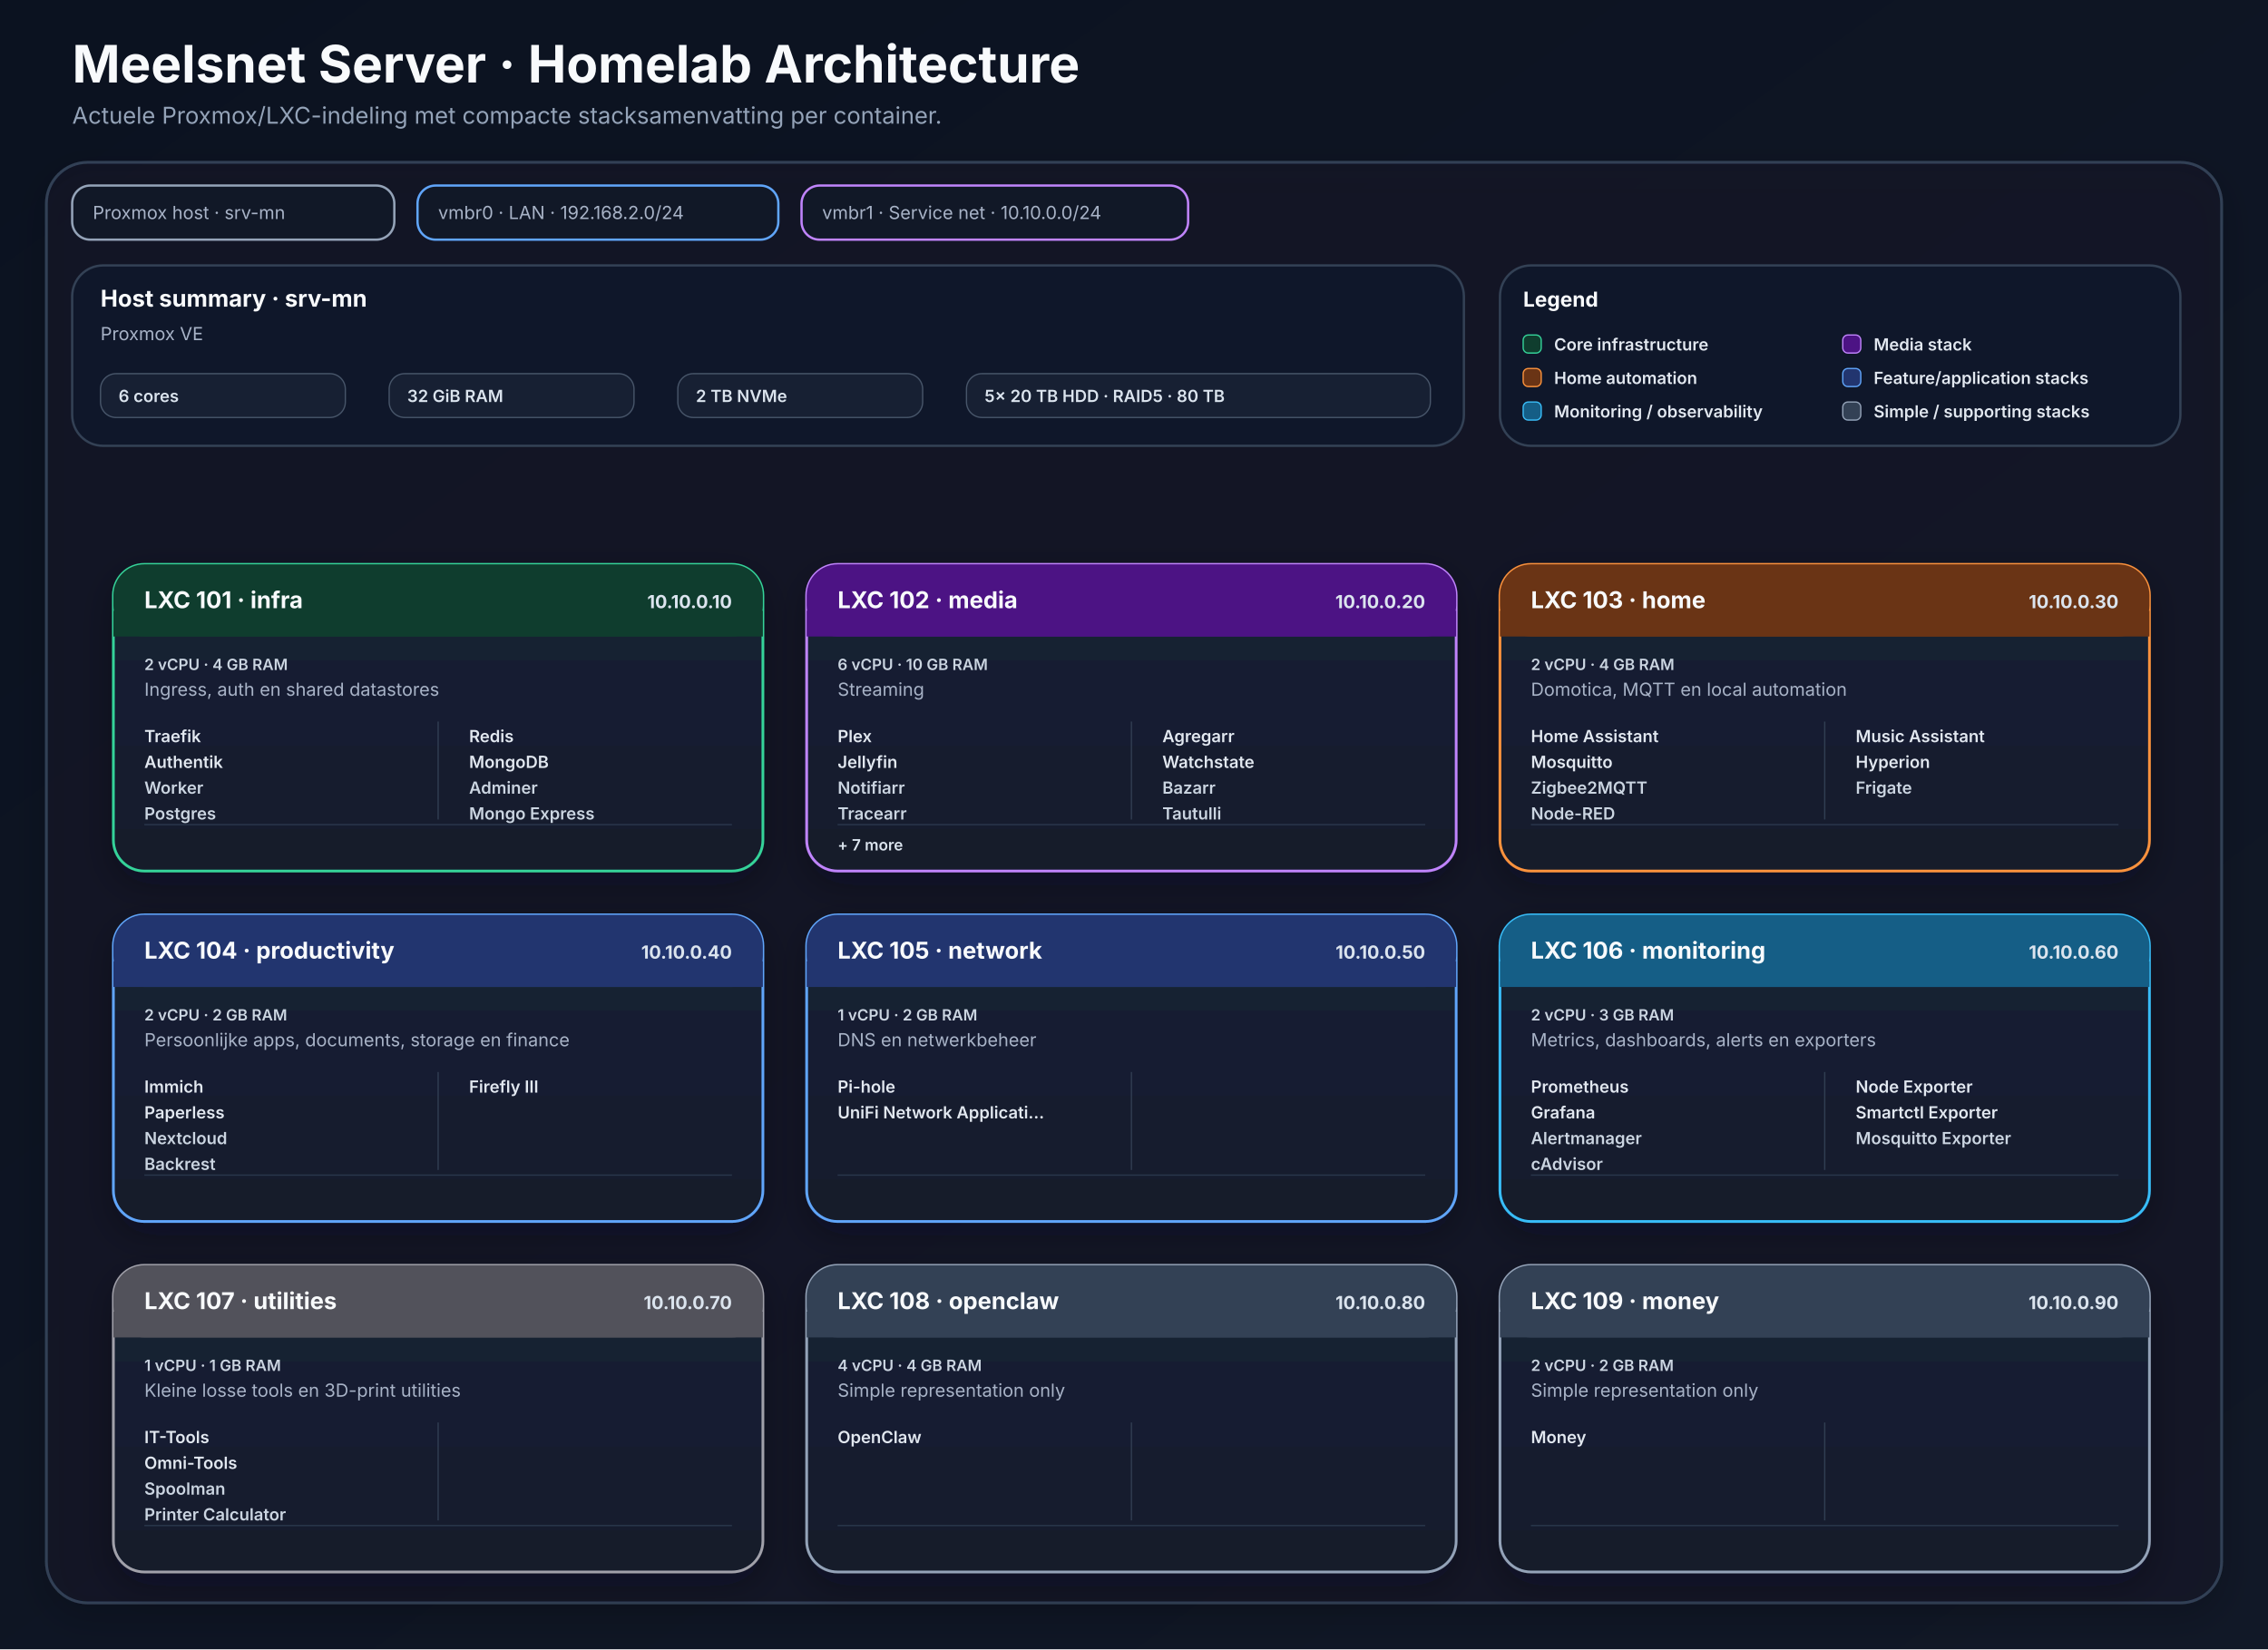
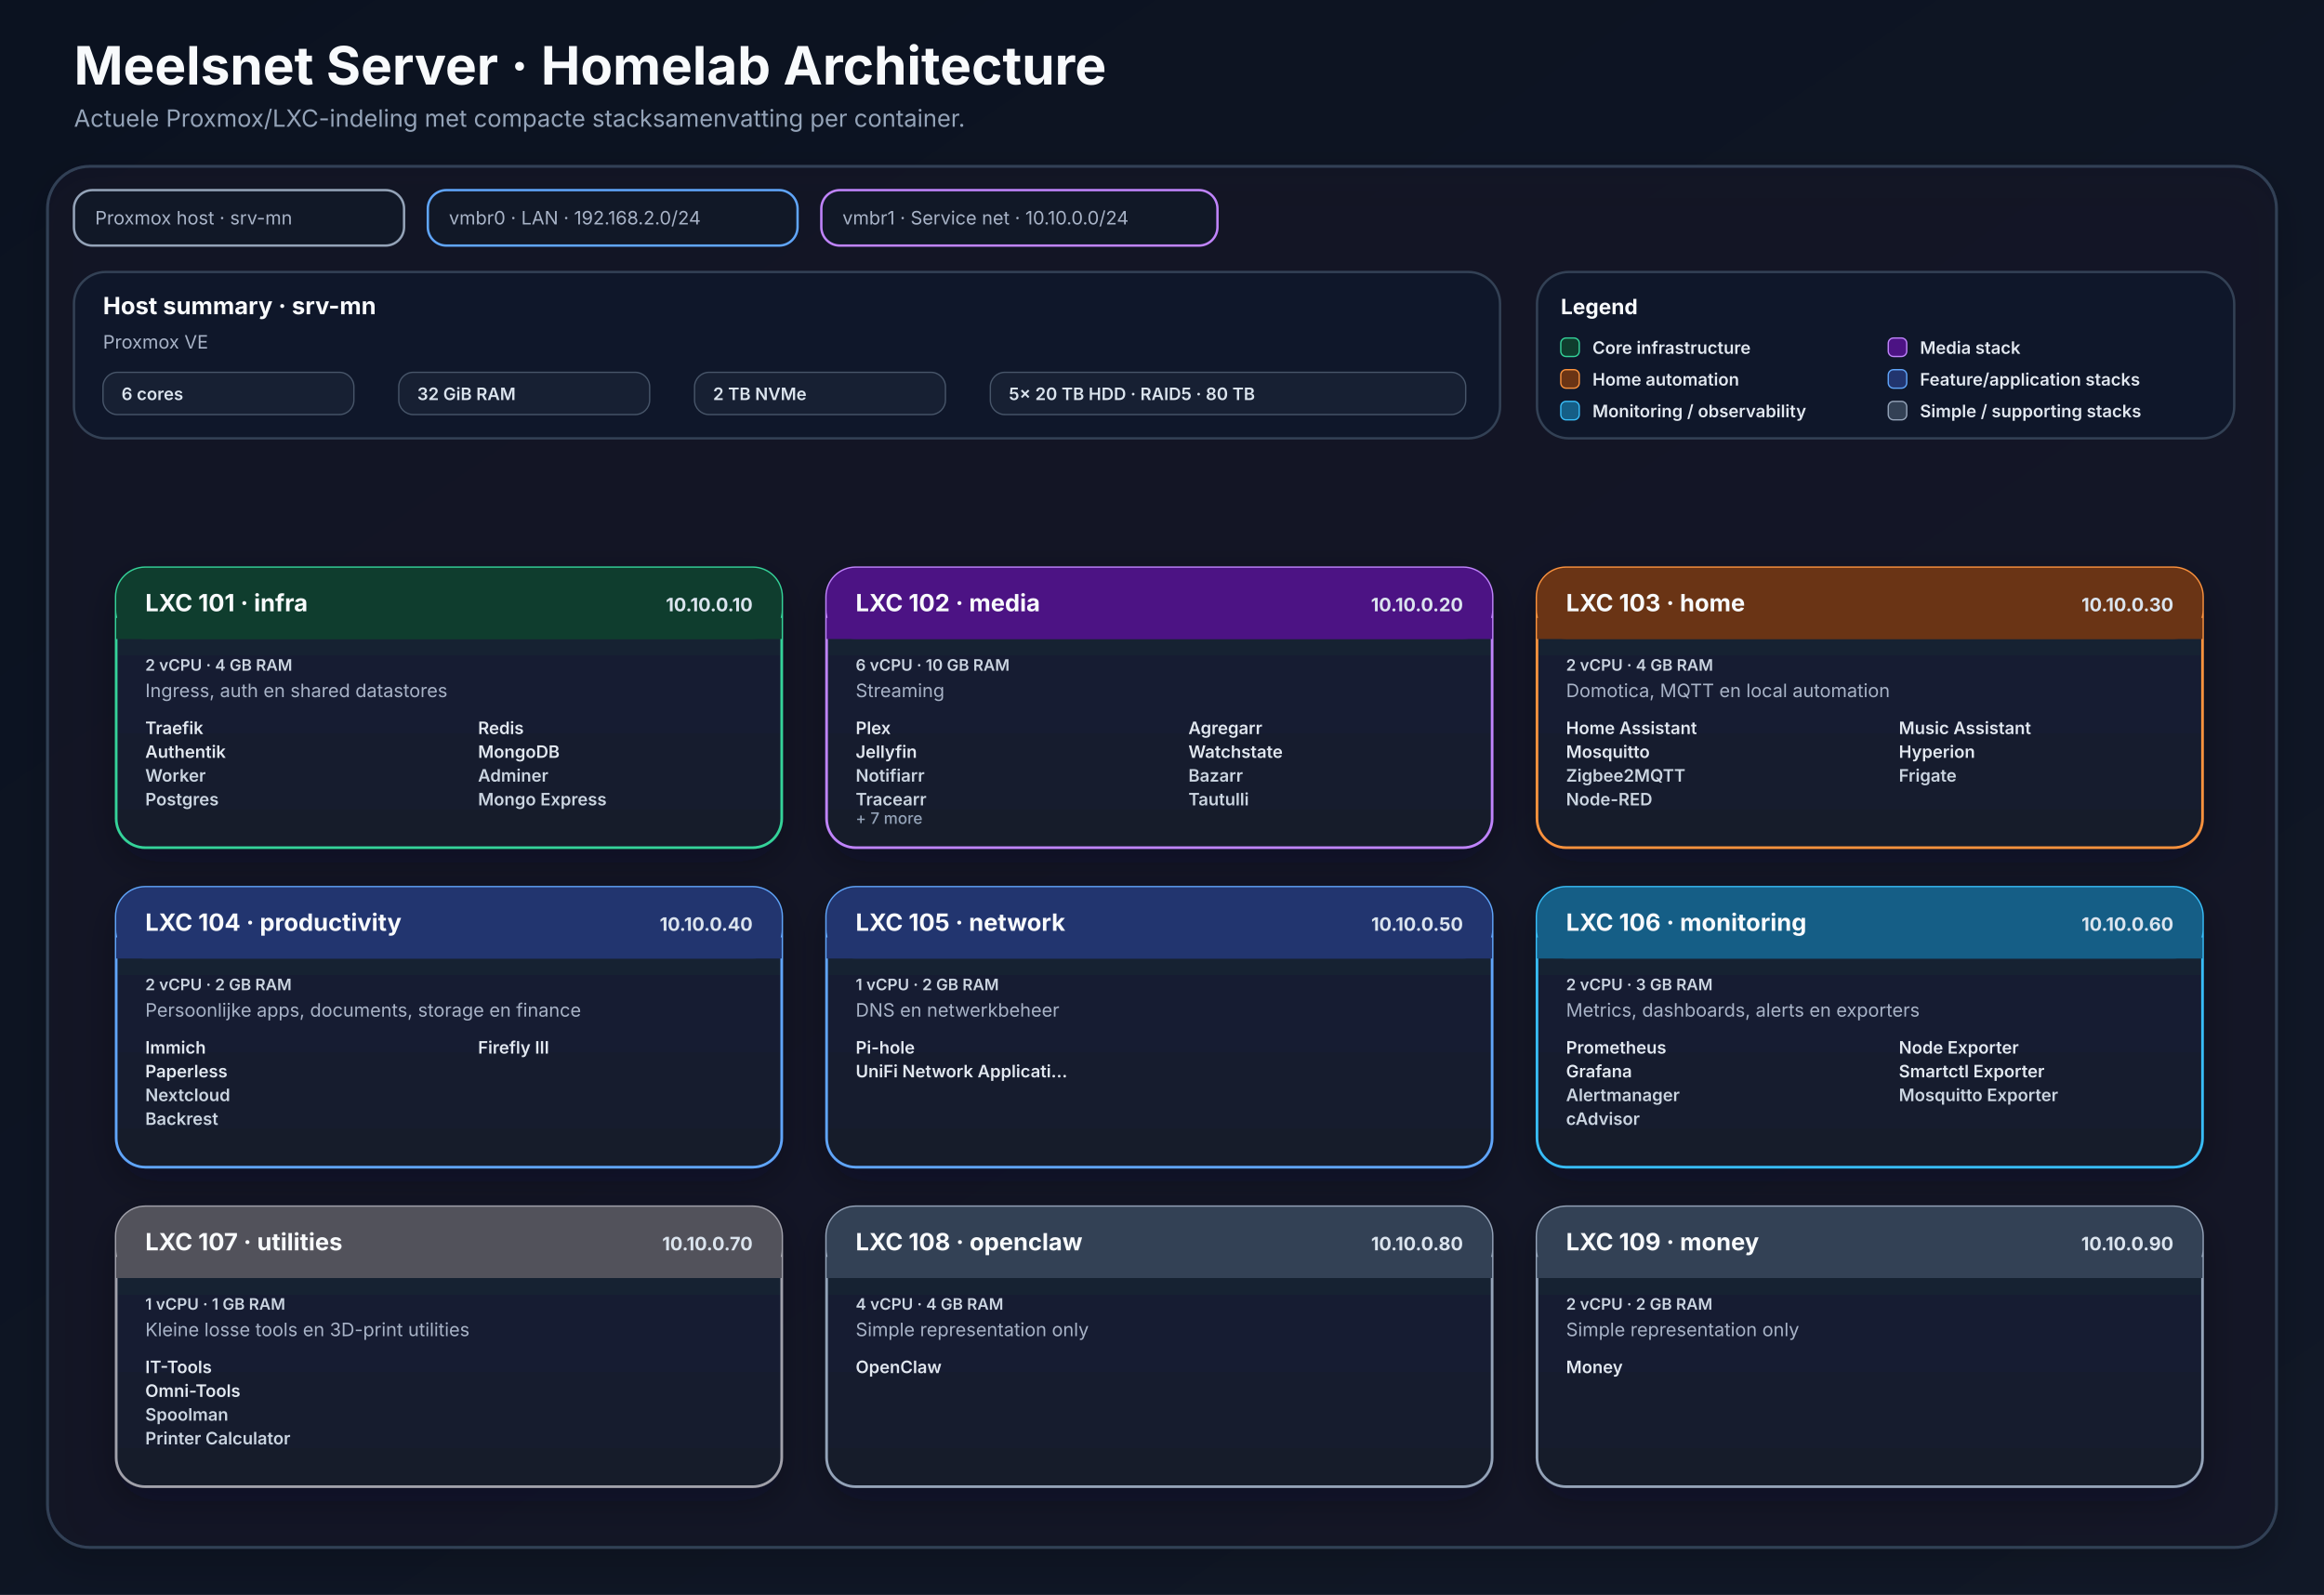
- <svg xmlns="http://www.w3.org/2000/svg" width="1760" height="1280" viewBox="0 0 1760 1280" role="img" aria-labelledby="title desc">
+ <svg xmlns="http://www.w3.org/2000/svg" width="1760" height="1208" viewBox="0 0 1760 1208" role="img" aria-labelledby="title desc">
  <defs>
    <linearGradient id="bg" x1="0" y1="0" x2="1" y2="1">
      <stop offset="0%" stop-color="#0b1220" />
      <stop offset="100%" stop-color="#111827" />
    </linearGradient>
    <linearGradient id="panel" x1="0" y1="0" x2="0" y2="1">
      <stop offset="0%" stop-color="#182236" />
      <stop offset="100%" stop-color="#121a2b" />
    </linearGradient>
    <filter id="shadow" x="-20%" y="-20%" width="140%" height="140%">
-       <feDropShadow dx="0" dy="10" stdDeviation="14" flood-color="#020617" flood-opacity="0.30" />
+       <feDropShadow dx="0" dy="10" stdDeviation="14" flood-color="#020617" flood-opacity="0.28" />
    </filter>
    <style>
      .title1 { font: 700 40px Inter,Segoe UI,Arial,sans-serif; fill: #f8fafc; }
      .subtitle1 { font: 400 18px Inter,Segoe UI,Arial,sans-serif; fill: #94a3b8; }
      .title2 { font: 700 18px Inter,Segoe UI,Arial,sans-serif; fill: #f8fafc; }
      .meta { font: 400 14px Inter,Segoe UI,Arial,sans-serif; fill: #a8b3c7; }
      .specs { font: 600 12px Inter,Segoe UI,Arial,sans-serif; fill: #cbd5e1; }
      .ip { font: 700 14px Inter,Segoe UI,Arial,sans-serif; fill: #dbe4ee; }
      .service { font: 600 13px Inter,Segoe UI,Arial,sans-serif; fill: #e2e8f0; }
      .serviceMuted { font: 600 13px Inter,Segoe UI,Arial,sans-serif; fill: #cbd5e1; }
      .legendTitle { font: 700 16px Inter,Segoe UI,Arial,sans-serif; fill: #f8fafc; }
      .legendText { font: 600 13px Inter,Segoe UI,Arial,sans-serif; fill: #e2e8f0; }
      .hostTitle { font: 700 18px Inter,Segoe UI,Arial,sans-serif; fill: #f8fafc; }
      .hostMeta { font: 600 13px Inter,Segoe UI,Arial,sans-serif; fill: #dbe4ee; }
-       .footer { font: 600 12px Inter,Segoe UI,Arial,sans-serif; fill: #dbe4ee; }
+       .footer { font: 500 12px Inter,Segoe UI,Arial,sans-serif; fill: #94a3b8; }
    </style>
  </defs>
-   <rect width="1760" height="1280" fill="url(#bg)" />
+   <rect width="1760" height="1208" fill="url(#bg)" />
  <text x="56" y="64" class="title1">Meelsnet Server · Homelab Architecture</text>
  <text x="56" y="96" class="subtitle1">Actuele Proxmox/LXC-indeling met compacte stacksamenvatting per container.</text>
-   <rect x="36" y="126" width="1688" height="1118" rx="32" fill="rgba(15,23,42,0.58)" stroke="#334155" stroke-width="2.2" filter="url(#shadow)" />
+   <rect x="36" y="126" width="1688" height="1046" rx="32" fill="rgba(15,23,42,0.58)" stroke="#334155" stroke-width="2.2" filter="url(#shadow)" />
  <rect x="56" y="144" width="250" height="42" rx="14" fill="#111827" stroke="#94a3b8" stroke-width="1.8" />
  <text x="72" y="170" class="meta">Proxmox host · srv-mn</text>
  <rect x="324" y="144" width="280" height="42" rx="14" fill="#111827" stroke="#60a5fa" stroke-width="1.8" />
  <text x="340" y="170" class="meta">vmbr0 · LAN · 192.168.2.0/24</text>
  <rect x="622" y="144" width="300" height="42" rx="14" fill="#111827" stroke="#c084fc" stroke-width="1.8" />
  <text x="638" y="170" class="meta">vmbr1 · Service net · 10.10.0.0/24</text>
-   <rect x="56" y="206" width="1080" height="140" rx="24" fill="#0f172a" stroke="#334155" stroke-width="1.8" />
+   <rect x="56" y="206" width="1080" height="126" rx="24" fill="#0f172a" stroke="#334155" stroke-width="1.8" />
  <text x="78" y="238" class="hostTitle">Host summary · srv-mn</text>
  <text x="78" y="264" class="meta">Proxmox VE</text>
-   <rect x="78" y="290" width="190" height="34" rx="12" fill="#172033" stroke="#475569" />
-   <text x="92" y="312" class="hostMeta">6 cores</text>
-   <rect x="302" y="290" width="190" height="34" rx="12" fill="#172033" stroke="#475569" />
-   <text x="316" y="312" class="hostMeta">32 GiB RAM</text>
-   <rect x="526" y="290" width="190" height="34" rx="12" fill="#172033" stroke="#475569" />
-   <text x="540" y="312" class="hostMeta">2 TB NVMe</text>
-   <rect x="750" y="290" width="360" height="34" rx="12" fill="#172033" stroke="#475569" />
-   <text x="764" y="312" class="hostMeta">5× 20 TB HDD · RAID5 · 80 TB</text>
-   <rect x="1164" y="206" width="528" height="140" rx="24" fill="#0f172a" stroke="#334155" stroke-width="1.8" />
+   <rect x="78" y="282" width="190" height="32" rx="11" fill="#172033" stroke="#475569" />
+   <text x="92" y="303" class="hostMeta">6 cores</text>
+   <rect x="302" y="282" width="190" height="32" rx="11" fill="#172033" stroke="#475569" />
+   <text x="316" y="303" class="hostMeta">32 GiB RAM</text>
+   <rect x="526" y="282" width="190" height="32" rx="11" fill="#172033" stroke="#475569" />
+   <text x="540" y="303" class="hostMeta">2 TB NVMe</text>
+   <rect x="750" y="282" width="360" height="32" rx="11" fill="#172033" stroke="#475569" />
+   <text x="764" y="303" class="hostMeta">5× 20 TB HDD · RAID5 · 80 TB</text>
+   <rect x="1164" y="206" width="528" height="126" rx="24" fill="#0f172a" stroke="#334155" stroke-width="1.8" />
  <text x="1182" y="238" class="legendTitle">Legend</text>
-   <rect x="1182" y="260" width="14" height="14" rx="4" fill="#0f3d2e" stroke="#34d399" />
-   <text x="1206" y="272" class="legendText">Core infrastructure</text>
-   <rect x="1430" y="260" width="14" height="14" rx="4" fill="#4c1384" stroke="#c084fc" />
-   <text x="1454" y="272" class="legendText">Media stack</text>
-   <rect x="1182" y="286" width="14" height="14" rx="4" fill="#6a3415" stroke="#fb923c" />
-   <text x="1206" y="298" class="legendText">Home automation</text>
-   <rect x="1430" y="286" width="14" height="14" rx="4" fill="#22356f" stroke="#60a5fa" />
-   <text x="1454" y="298" class="legendText">Feature/application stacks</text>
-   <rect x="1182" y="312" width="14" height="14" rx="4" fill="#155e86" stroke="#38bdf8" />
-   <text x="1206" y="324" class="legendText">Monitoring / observability</text>
-   <rect x="1430" y="312" width="14" height="14" rx="4" fill="#334155" stroke="#94a3b8" />
-   <text x="1454" y="324" class="legendText">Simple / supporting stacks</text>
+   <rect x="1182" y="256" width="14" height="14" rx="4" fill="#0f3d2e" stroke="#34d399" />
+   <text x="1206" y="268" class="legendText">Core infrastructure</text>
+   <rect x="1430" y="256" width="14" height="14" rx="4" fill="#4c1384" stroke="#c084fc" />
+   <text x="1454" y="268" class="legendText">Media stack</text>
+   <rect x="1182" y="280" width="14" height="14" rx="4" fill="#6a3415" stroke="#fb923c" />
+   <text x="1206" y="292" class="legendText">Home automation</text>
+   <rect x="1430" y="280" width="14" height="14" rx="4" fill="#22356f" stroke="#60a5fa" />
+   <text x="1454" y="292" class="legendText">Feature/application stacks</text>
+   <rect x="1182" y="304" width="14" height="14" rx="4" fill="#155e86" stroke="#38bdf8" />
+   <text x="1206" y="316" class="legendText">Monitoring / observability</text>
+   <rect x="1430" y="304" width="14" height="14" rx="4" fill="#334155" stroke="#94a3b8" />
+   <text x="1454" y="316" class="legendText">Simple / supporting stacks</text>
  <g>
-     <rect x="88" y="438" width="504" height="238" rx="24" fill="url(#panel)" stroke="#34d399" stroke-width="2.1" filter="url(#shadow)" />
-     <rect x="88" y="438" width="504" height="56" rx="24" fill="#0f3d2e" />
-     <rect x="88" y="474" width="504" height="20" fill="#0f3d2e" />
-     <text x="112" y="472" class="title2">LXC 101 · infra</text>
-     <text x="568" y="472" class="ip" text-anchor="end">10.10.0.10</text>
-     <text x="112" y="520" class="specs">2 vCPU · 4 GB RAM</text>
-     <text x="112" y="540" class="meta">Ingress, auth en shared datastores</text>
-     <line x1="340" y1="560" x2="340" y2="636" stroke="#334155" stroke-width="1" opacity="0.9" />
-     <text x="112" y="576" class="service">Traefik</text>
-     <text x="112" y="596" class="service">Authentik</text>
-     <text x="112" y="616" class="serviceMuted">Worker</text>
-     <text x="112" y="636" class="serviceMuted">Postgres</text>
-     <text x="364" y="576" class="service">Redis</text>
-     <text x="364" y="596" class="service">MongoDB</text>
-     <text x="364" y="616" class="serviceMuted">Adminer</text>
-     <text x="364" y="636" class="serviceMuted">Mongo Express</text>
-     <line x1="112" y1="640" x2="568" y2="640" stroke="#2b3a4f" stroke-width="1" opacity="0.9" />
+     <rect x="88" y="430" width="504" height="212" rx="22" fill="url(#panel)" stroke="#34d399" stroke-width="2.0" filter="url(#shadow)" />
+     <rect x="88" y="430" width="504" height="54" rx="22" fill="#0f3d2e" />
+     <rect x="88" y="468" width="504" height="16" fill="#0f3d2e" />
+     <text x="110" y="463" class="title2">LXC 101 · infra</text>
+     <text x="570" y="463" class="ip" text-anchor="end">10.10.0.10</text>
+     <text x="110" y="508" class="specs">2 vCPU · 4 GB RAM</text>
+     <text x="110" y="528" class="meta">Ingress, auth en shared datastores</text>
+     <text x="110" y="556" class="service">Traefik</text>
+     <text x="110" y="574" class="service">Authentik</text>
+     <text x="110" y="592" class="serviceMuted">Worker</text>
+     <text x="110" y="610" class="serviceMuted">Postgres</text>
+     <text x="362" y="556" class="service">Redis</text>
+     <text x="362" y="574" class="service">MongoDB</text>
+     <text x="362" y="592" class="serviceMuted">Adminer</text>
+     <text x="362" y="610" class="serviceMuted">Mongo Express</text>
  </g>
  <g>
-     <rect x="626" y="438" width="504" height="238" rx="24" fill="url(#panel)" stroke="#c084fc" stroke-width="2.1" filter="url(#shadow)" />
-     <rect x="626" y="438" width="504" height="56" rx="24" fill="#4c1384" />
-     <rect x="626" y="474" width="504" height="20" fill="#4c1384" />
-     <text x="650" y="472" class="title2">LXC 102 · media</text>
-     <text x="1106" y="472" class="ip" text-anchor="end">10.10.0.20</text>
-     <text x="650" y="520" class="specs">6 vCPU · 10 GB RAM</text>
-     <text x="650" y="540" class="meta">Streaming</text>
-     <line x1="878" y1="560" x2="878" y2="636" stroke="#334155" stroke-width="1" opacity="0.9" />
-     <text x="650" y="576" class="service">Plex</text>
-     <text x="650" y="596" class="service">Jellyfin</text>
-     <text x="650" y="616" class="serviceMuted">Notifiarr</text>
-     <text x="650" y="636" class="serviceMuted">Tracearr</text>
-     <text x="902" y="576" class="service">Agregarr</text>
-     <text x="902" y="596" class="service">Watchstate</text>
-     <text x="902" y="616" class="serviceMuted">Bazarr</text>
-     <text x="902" y="636" class="serviceMuted">Tautulli</text>
-     <line x1="650" y1="640" x2="1106" y2="640" stroke="#2b3a4f" stroke-width="1" opacity="0.9" />
-     <text x="650" y="660" class="footer">+ 7 more</text>
+     <rect x="626" y="430" width="504" height="212" rx="22" fill="url(#panel)" stroke="#c084fc" stroke-width="2.0" filter="url(#shadow)" />
+     <rect x="626" y="430" width="504" height="54" rx="22" fill="#4c1384" />
+     <rect x="626" y="468" width="504" height="16" fill="#4c1384" />
+     <text x="648" y="463" class="title2">LXC 102 · media</text>
+     <text x="1108" y="463" class="ip" text-anchor="end">10.10.0.20</text>
+     <text x="648" y="508" class="specs">6 vCPU · 10 GB RAM</text>
+     <text x="648" y="528" class="meta">Streaming</text>
+     <text x="648" y="556" class="service">Plex</text>
+     <text x="648" y="574" class="service">Jellyfin</text>
+     <text x="648" y="592" class="serviceMuted">Notifiarr</text>
+     <text x="648" y="610" class="serviceMuted">Tracearr</text>
+     <text x="900" y="556" class="service">Agregarr</text>
+     <text x="900" y="574" class="service">Watchstate</text>
+     <text x="900" y="592" class="serviceMuted">Bazarr</text>
+     <text x="900" y="610" class="serviceMuted">Tautulli</text>
+     <text x="648" y="624" class="footer">+ 7 more</text>
  </g>
  <g>
-     <rect x="1164" y="438" width="504" height="238" rx="24" fill="url(#panel)" stroke="#fb923c" stroke-width="2.1" filter="url(#shadow)" />
-     <rect x="1164" y="438" width="504" height="56" rx="24" fill="#6a3415" />
-     <rect x="1164" y="474" width="504" height="20" fill="#6a3415" />
-     <text x="1188" y="472" class="title2">LXC 103 · home</text>
-     <text x="1644" y="472" class="ip" text-anchor="end">10.10.0.30</text>
-     <text x="1188" y="520" class="specs">2 vCPU · 4 GB RAM</text>
-     <text x="1188" y="540" class="meta">Domotica, MQTT en local automation</text>
-     <line x1="1416" y1="560" x2="1416" y2="636" stroke="#334155" stroke-width="1" opacity="0.9" />
-     <text x="1188" y="576" class="service">Home Assistant</text>
-     <text x="1188" y="596" class="service">Mosquitto</text>
-     <text x="1188" y="616" class="serviceMuted">Zigbee2MQTT</text>
-     <text x="1188" y="636" class="serviceMuted">Node-RED</text>
-     <text x="1440" y="576" class="service">Music Assistant</text>
-     <text x="1440" y="596" class="service">Hyperion</text>
-     <text x="1440" y="616" class="serviceMuted">Frigate</text>
-     <line x1="1188" y1="640" x2="1644" y2="640" stroke="#2b3a4f" stroke-width="1" opacity="0.9" />
+     <rect x="1164" y="430" width="504" height="212" rx="22" fill="url(#panel)" stroke="#fb923c" stroke-width="2.0" filter="url(#shadow)" />
+     <rect x="1164" y="430" width="504" height="54" rx="22" fill="#6a3415" />
+     <rect x="1164" y="468" width="504" height="16" fill="#6a3415" />
+     <text x="1186" y="463" class="title2">LXC 103 · home</text>
+     <text x="1646" y="463" class="ip" text-anchor="end">10.10.0.30</text>
+     <text x="1186" y="508" class="specs">2 vCPU · 4 GB RAM</text>
+     <text x="1186" y="528" class="meta">Domotica, MQTT en local automation</text>
+     <text x="1186" y="556" class="service">Home Assistant</text>
+     <text x="1186" y="574" class="service">Mosquitto</text>
+     <text x="1186" y="592" class="serviceMuted">Zigbee2MQTT</text>
+     <text x="1186" y="610" class="serviceMuted">Node-RED</text>
+     <text x="1438" y="556" class="service">Music Assistant</text>
+     <text x="1438" y="574" class="service">Hyperion</text>
+     <text x="1438" y="592" class="serviceMuted">Frigate</text>
  </g>
  <g>
-     <rect x="88" y="710" width="504" height="238" rx="24" fill="url(#panel)" stroke="#60a5fa" stroke-width="2.1" filter="url(#shadow)" />
-     <rect x="88" y="710" width="504" height="56" rx="24" fill="#22356f" />
-     <rect x="88" y="746" width="504" height="20" fill="#22356f" />
-     <text x="112" y="744" class="title2">LXC 104 · productivity</text>
-     <text x="568" y="744" class="ip" text-anchor="end">10.10.0.40</text>
-     <text x="112" y="792" class="specs">2 vCPU · 2 GB RAM</text>
-     <text x="112" y="812" class="meta">Persoonlijke apps, documents, storage en finance</text>
-     <line x1="340" y1="832" x2="340" y2="908" stroke="#334155" stroke-width="1" opacity="0.9" />
-     <text x="112" y="848" class="service">Immich</text>
-     <text x="112" y="868" class="service">Paperless</text>
-     <text x="112" y="888" class="serviceMuted">Nextcloud</text>
-     <text x="112" y="908" class="serviceMuted">Backrest</text>
-     <text x="364" y="848" class="service">Firefly III</text>
-     <line x1="112" y1="912" x2="568" y2="912" stroke="#2b3a4f" stroke-width="1" opacity="0.9" />
+     <rect x="88" y="672" width="504" height="212" rx="22" fill="url(#panel)" stroke="#60a5fa" stroke-width="2.0" filter="url(#shadow)" />
+     <rect x="88" y="672" width="504" height="54" rx="22" fill="#22356f" />
+     <rect x="88" y="710" width="504" height="16" fill="#22356f" />
+     <text x="110" y="705" class="title2">LXC 104 · productivity</text>
+     <text x="570" y="705" class="ip" text-anchor="end">10.10.0.40</text>
+     <text x="110" y="750" class="specs">2 vCPU · 2 GB RAM</text>
+     <text x="110" y="770" class="meta">Persoonlijke apps, documents, storage en finance</text>
+     <text x="110" y="798" class="service">Immich</text>
+     <text x="110" y="816" class="service">Paperless</text>
+     <text x="110" y="834" class="serviceMuted">Nextcloud</text>
+     <text x="110" y="852" class="serviceMuted">Backrest</text>
+     <text x="362" y="798" class="service">Firefly III</text>
  </g>
  <g>
-     <rect x="626" y="710" width="504" height="238" rx="24" fill="url(#panel)" stroke="#60a5fa" stroke-width="2.1" filter="url(#shadow)" />
-     <rect x="626" y="710" width="504" height="56" rx="24" fill="#22356f" />
-     <rect x="626" y="746" width="504" height="20" fill="#22356f" />
-     <text x="650" y="744" class="title2">LXC 105 · network</text>
-     <text x="1106" y="744" class="ip" text-anchor="end">10.10.0.50</text>
-     <text x="650" y="792" class="specs">1 vCPU · 2 GB RAM</text>
-     <text x="650" y="812" class="meta">DNS en netwerkbeheer</text>
-     <line x1="878" y1="832" x2="878" y2="908" stroke="#334155" stroke-width="1" opacity="0.9" />
-     <text x="650" y="848" class="service">Pi-hole</text>
-     <text x="650" y="868" class="service">UniFi Network Applicati…</text>
-     <line x1="650" y1="912" x2="1106" y2="912" stroke="#2b3a4f" stroke-width="1" opacity="0.9" />
+     <rect x="626" y="672" width="504" height="212" rx="22" fill="url(#panel)" stroke="#60a5fa" stroke-width="2.0" filter="url(#shadow)" />
+     <rect x="626" y="672" width="504" height="54" rx="22" fill="#22356f" />
+     <rect x="626" y="710" width="504" height="16" fill="#22356f" />
+     <text x="648" y="705" class="title2">LXC 105 · network</text>
+     <text x="1108" y="705" class="ip" text-anchor="end">10.10.0.50</text>
+     <text x="648" y="750" class="specs">1 vCPU · 2 GB RAM</text>
+     <text x="648" y="770" class="meta">DNS en netwerkbeheer</text>
+     <text x="648" y="798" class="service">Pi-hole</text>
+     <text x="648" y="816" class="service">UniFi Network Applicati…</text>
  </g>
  <g>
-     <rect x="1164" y="710" width="504" height="238" rx="24" fill="url(#panel)" stroke="#38bdf8" stroke-width="2.1" filter="url(#shadow)" />
-     <rect x="1164" y="710" width="504" height="56" rx="24" fill="#155e86" />
-     <rect x="1164" y="746" width="504" height="20" fill="#155e86" />
-     <text x="1188" y="744" class="title2">LXC 106 · monitoring</text>
-     <text x="1644" y="744" class="ip" text-anchor="end">10.10.0.60</text>
-     <text x="1188" y="792" class="specs">2 vCPU · 3 GB RAM</text>
-     <text x="1188" y="812" class="meta">Metrics, dashboards, alerts en exporters</text>
-     <line x1="1416" y1="832" x2="1416" y2="908" stroke="#334155" stroke-width="1" opacity="0.9" />
-     <text x="1188" y="848" class="service">Prometheus</text>
-     <text x="1188" y="868" class="service">Grafana</text>
-     <text x="1188" y="888" class="serviceMuted">Alertmanager</text>
-     <text x="1188" y="908" class="serviceMuted">cAdvisor</text>
-     <text x="1440" y="848" class="service">Node Exporter</text>
-     <text x="1440" y="868" class="service">Smartctl Exporter</text>
-     <text x="1440" y="888" class="serviceMuted">Mosquitto Exporter</text>
-     <line x1="1188" y1="912" x2="1644" y2="912" stroke="#2b3a4f" stroke-width="1" opacity="0.9" />
+     <rect x="1164" y="672" width="504" height="212" rx="22" fill="url(#panel)" stroke="#38bdf8" stroke-width="2.0" filter="url(#shadow)" />
+     <rect x="1164" y="672" width="504" height="54" rx="22" fill="#155e86" />
+     <rect x="1164" y="710" width="504" height="16" fill="#155e86" />
+     <text x="1186" y="705" class="title2">LXC 106 · monitoring</text>
+     <text x="1646" y="705" class="ip" text-anchor="end">10.10.0.60</text>
+     <text x="1186" y="750" class="specs">2 vCPU · 3 GB RAM</text>
+     <text x="1186" y="770" class="meta">Metrics, dashboards, alerts en exporters</text>
+     <text x="1186" y="798" class="service">Prometheus</text>
+     <text x="1186" y="816" class="service">Grafana</text>
+     <text x="1186" y="834" class="serviceMuted">Alertmanager</text>
+     <text x="1186" y="852" class="serviceMuted">cAdvisor</text>
+     <text x="1438" y="798" class="service">Node Exporter</text>
+     <text x="1438" y="816" class="service">Smartctl Exporter</text>
+     <text x="1438" y="834" class="serviceMuted">Mosquitto Exporter</text>
  </g>
  <g>
-     <rect x="88" y="982" width="504" height="238" rx="24" fill="url(#panel)" stroke="#a1a1aa" stroke-width="2.1" filter="url(#shadow)" />
-     <rect x="88" y="982" width="504" height="56" rx="24" fill="#52525b" />
-     <rect x="88" y="1018" width="504" height="20" fill="#52525b" />
-     <text x="112" y="1016" class="title2">LXC 107 · utilities</text>
-     <text x="568" y="1016" class="ip" text-anchor="end">10.10.0.70</text>
-     <text x="112" y="1064" class="specs">1 vCPU · 1 GB RAM</text>
-     <text x="112" y="1084" class="meta">Kleine losse tools en 3D-print utilities</text>
-     <line x1="340" y1="1104" x2="340" y2="1180" stroke="#334155" stroke-width="1" opacity="0.9" />
-     <text x="112" y="1120" class="service">IT-Tools</text>
-     <text x="112" y="1140" class="service">Omni-Tools</text>
-     <text x="112" y="1160" class="serviceMuted">Spoolman</text>
-     <text x="112" y="1180" class="serviceMuted">Printer Calculator</text>
-     <line x1="112" y1="1184" x2="568" y2="1184" stroke="#2b3a4f" stroke-width="1" opacity="0.9" />
+     <rect x="88" y="914" width="504" height="212" rx="22" fill="url(#panel)" stroke="#a1a1aa" stroke-width="2.0" filter="url(#shadow)" />
+     <rect x="88" y="914" width="504" height="54" rx="22" fill="#52525b" />
+     <rect x="88" y="952" width="504" height="16" fill="#52525b" />
+     <text x="110" y="947" class="title2">LXC 107 · utilities</text>
+     <text x="570" y="947" class="ip" text-anchor="end">10.10.0.70</text>
+     <text x="110" y="992" class="specs">1 vCPU · 1 GB RAM</text>
+     <text x="110" y="1012" class="meta">Kleine losse tools en 3D-print utilities</text>
+     <text x="110" y="1040" class="service">IT-Tools</text>
+     <text x="110" y="1058" class="service">Omni-Tools</text>
+     <text x="110" y="1076" class="serviceMuted">Spoolman</text>
+     <text x="110" y="1094" class="serviceMuted">Printer Calculator</text>
  </g>
  <g>
-     <rect x="626" y="982" width="504" height="238" rx="24" fill="url(#panel)" stroke="#94a3b8" stroke-width="2.1" filter="url(#shadow)" />
-     <rect x="626" y="982" width="504" height="56" rx="24" fill="#334155" />
-     <rect x="626" y="1018" width="504" height="20" fill="#334155" />
-     <text x="650" y="1016" class="title2">LXC 108 · openclaw</text>
-     <text x="1106" y="1016" class="ip" text-anchor="end">10.10.0.80</text>
-     <text x="650" y="1064" class="specs">4 vCPU · 4 GB RAM</text>
-     <text x="650" y="1084" class="meta">Simple representation only</text>
-     <line x1="878" y1="1104" x2="878" y2="1180" stroke="#334155" stroke-width="1" opacity="0.9" />
-     <text x="650" y="1120" class="service">OpenClaw</text>
-     <line x1="650" y1="1184" x2="1106" y2="1184" stroke="#2b3a4f" stroke-width="1" opacity="0.9" />
+     <rect x="626" y="914" width="504" height="212" rx="22" fill="url(#panel)" stroke="#94a3b8" stroke-width="2.0" filter="url(#shadow)" />
+     <rect x="626" y="914" width="504" height="54" rx="22" fill="#334155" />
+     <rect x="626" y="952" width="504" height="16" fill="#334155" />
+     <text x="648" y="947" class="title2">LXC 108 · openclaw</text>
+     <text x="1108" y="947" class="ip" text-anchor="end">10.10.0.80</text>
+     <text x="648" y="992" class="specs">4 vCPU · 4 GB RAM</text>
+     <text x="648" y="1012" class="meta">Simple representation only</text>
+     <text x="648" y="1040" class="service">OpenClaw</text>
  </g>
  <g>
-     <rect x="1164" y="982" width="504" height="238" rx="24" fill="url(#panel)" stroke="#94a3b8" stroke-width="2.1" filter="url(#shadow)" />
-     <rect x="1164" y="982" width="504" height="56" rx="24" fill="#334155" />
-     <rect x="1164" y="1018" width="504" height="20" fill="#334155" />
-     <text x="1188" y="1016" class="title2">LXC 109 · money</text>
-     <text x="1644" y="1016" class="ip" text-anchor="end">10.10.0.90</text>
-     <text x="1188" y="1064" class="specs">2 vCPU · 2 GB RAM</text>
-     <text x="1188" y="1084" class="meta">Simple representation only</text>
-     <line x1="1416" y1="1104" x2="1416" y2="1180" stroke="#334155" stroke-width="1" opacity="0.9" />
-     <text x="1188" y="1120" class="service">Money</text>
-     <line x1="1188" y1="1184" x2="1644" y2="1184" stroke="#2b3a4f" stroke-width="1" opacity="0.9" />
+     <rect x="1164" y="914" width="504" height="212" rx="22" fill="url(#panel)" stroke="#94a3b8" stroke-width="2.0" filter="url(#shadow)" />
+     <rect x="1164" y="914" width="504" height="54" rx="22" fill="#334155" />
+     <rect x="1164" y="952" width="504" height="16" fill="#334155" />
+     <text x="1186" y="947" class="title2">LXC 109 · money</text>
+     <text x="1646" y="947" class="ip" text-anchor="end">10.10.0.90</text>
+     <text x="1186" y="992" class="specs">2 vCPU · 2 GB RAM</text>
+     <text x="1186" y="1012" class="meta">Simple representation only</text>
+     <text x="1186" y="1040" class="service">Money</text>
  </g>
</svg>
